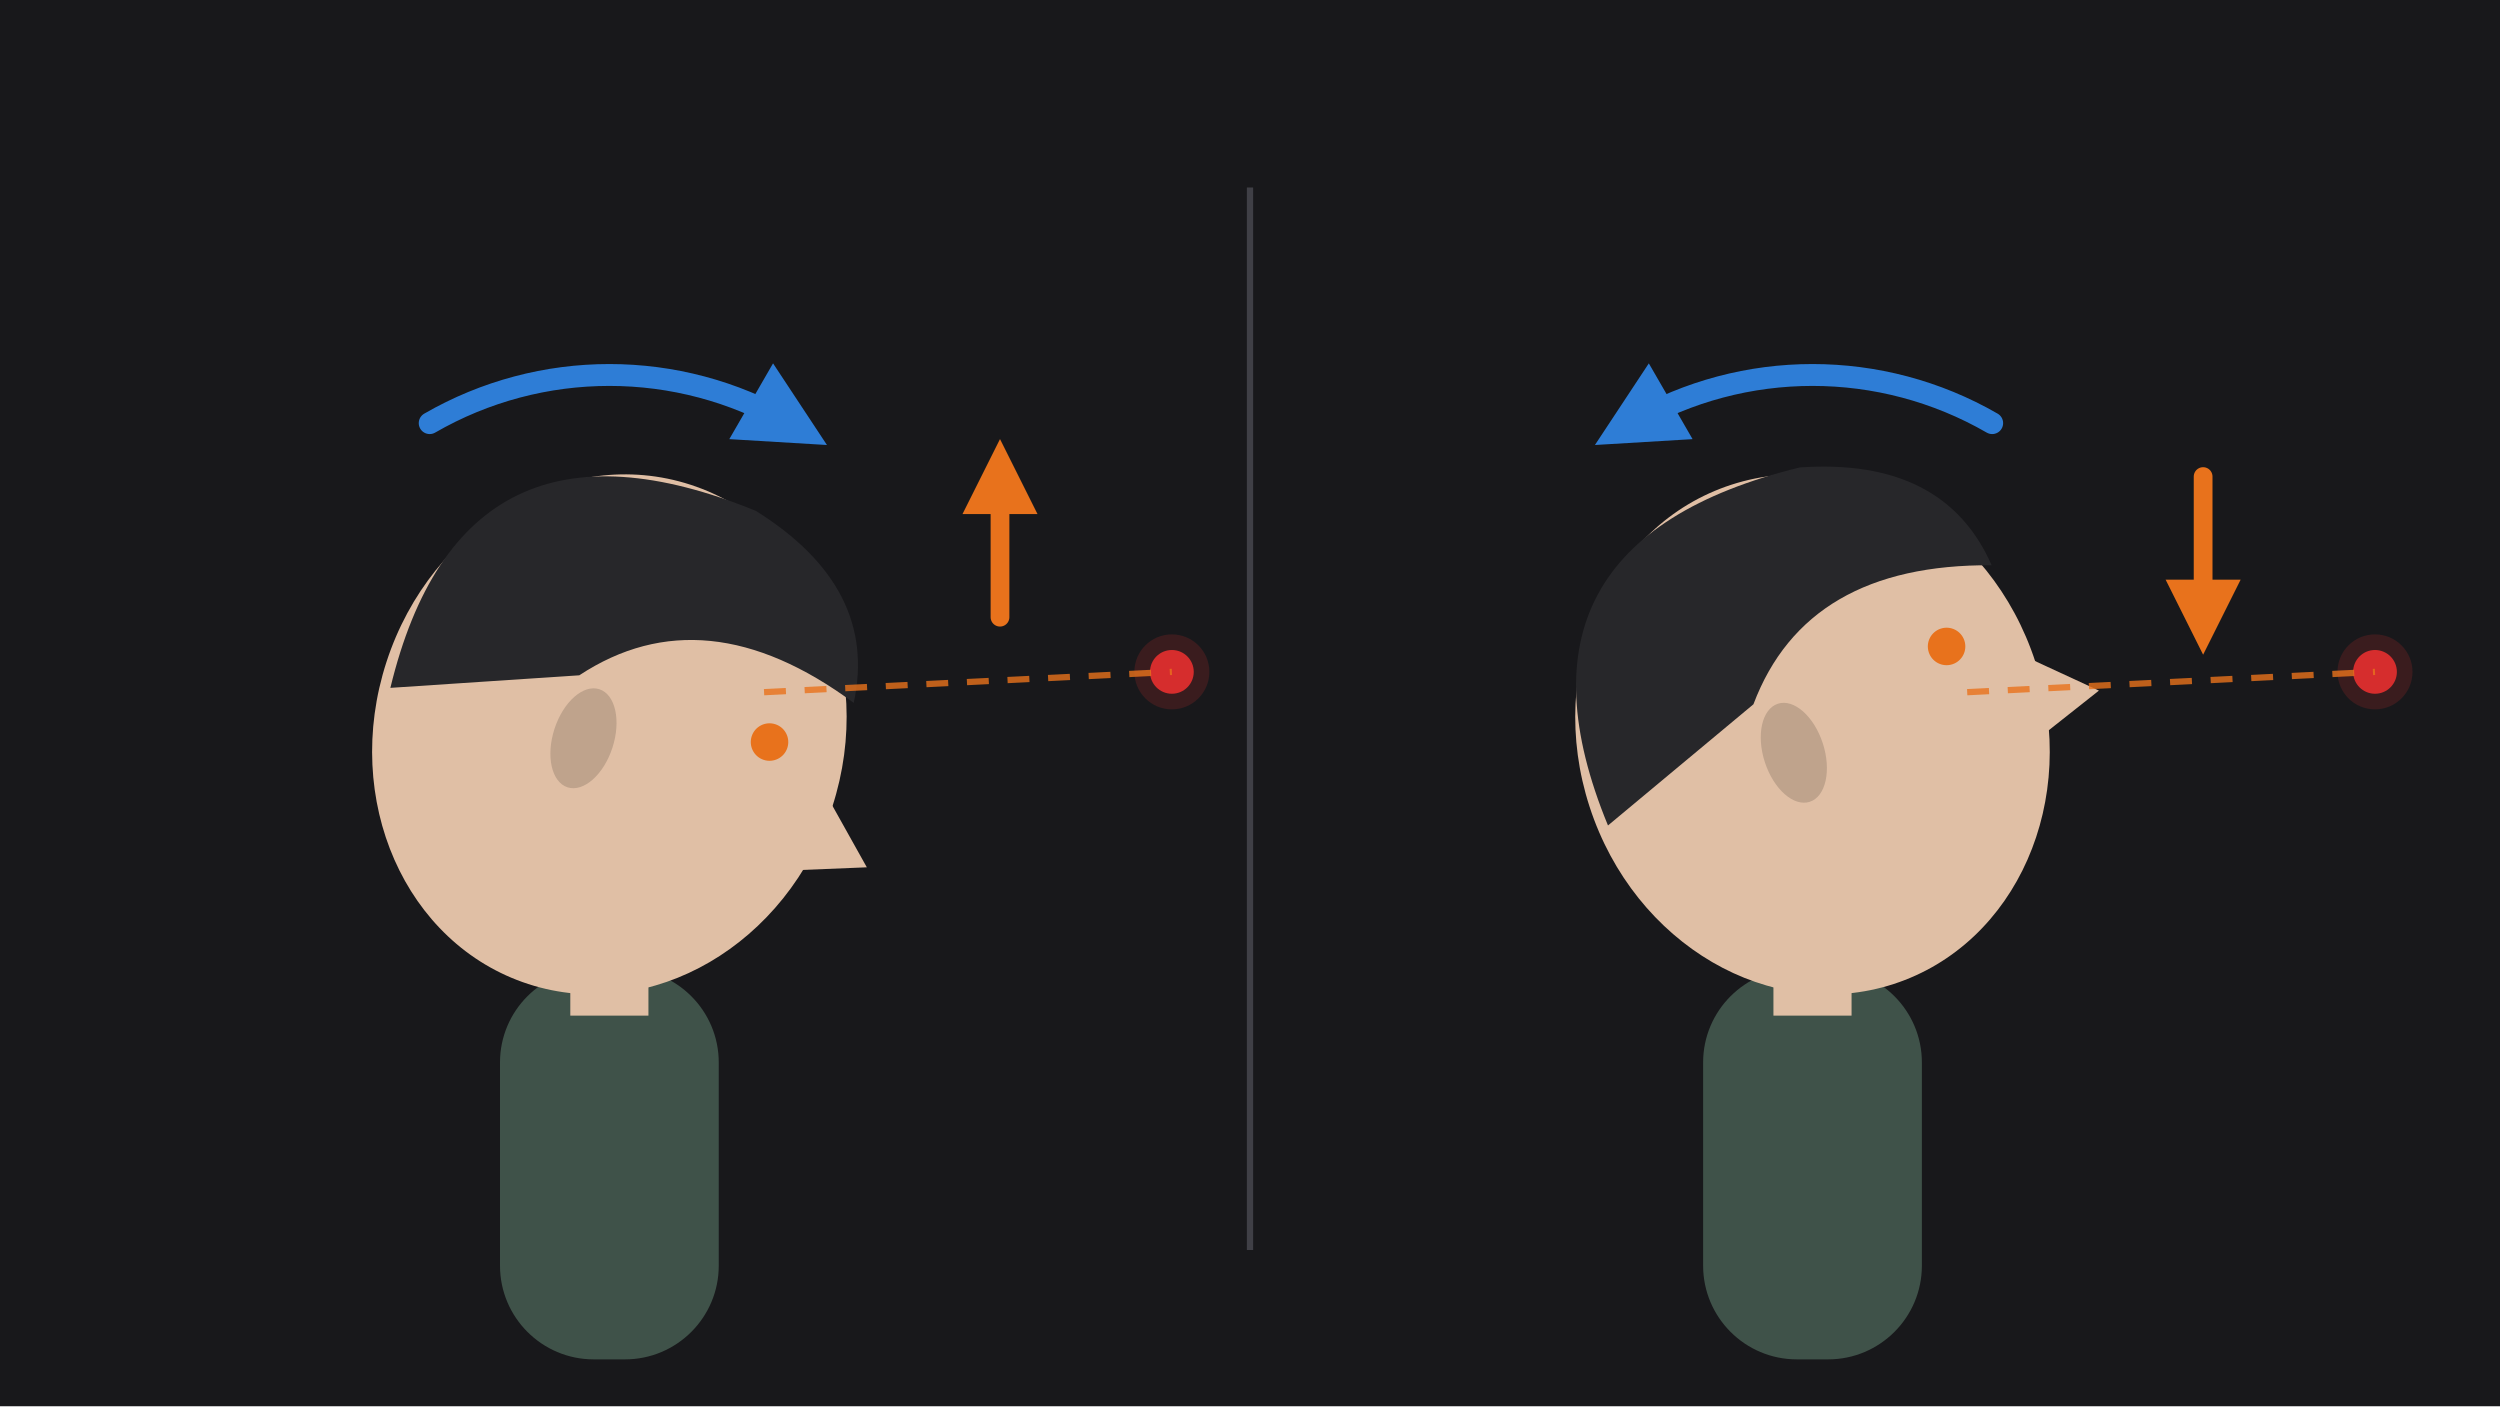
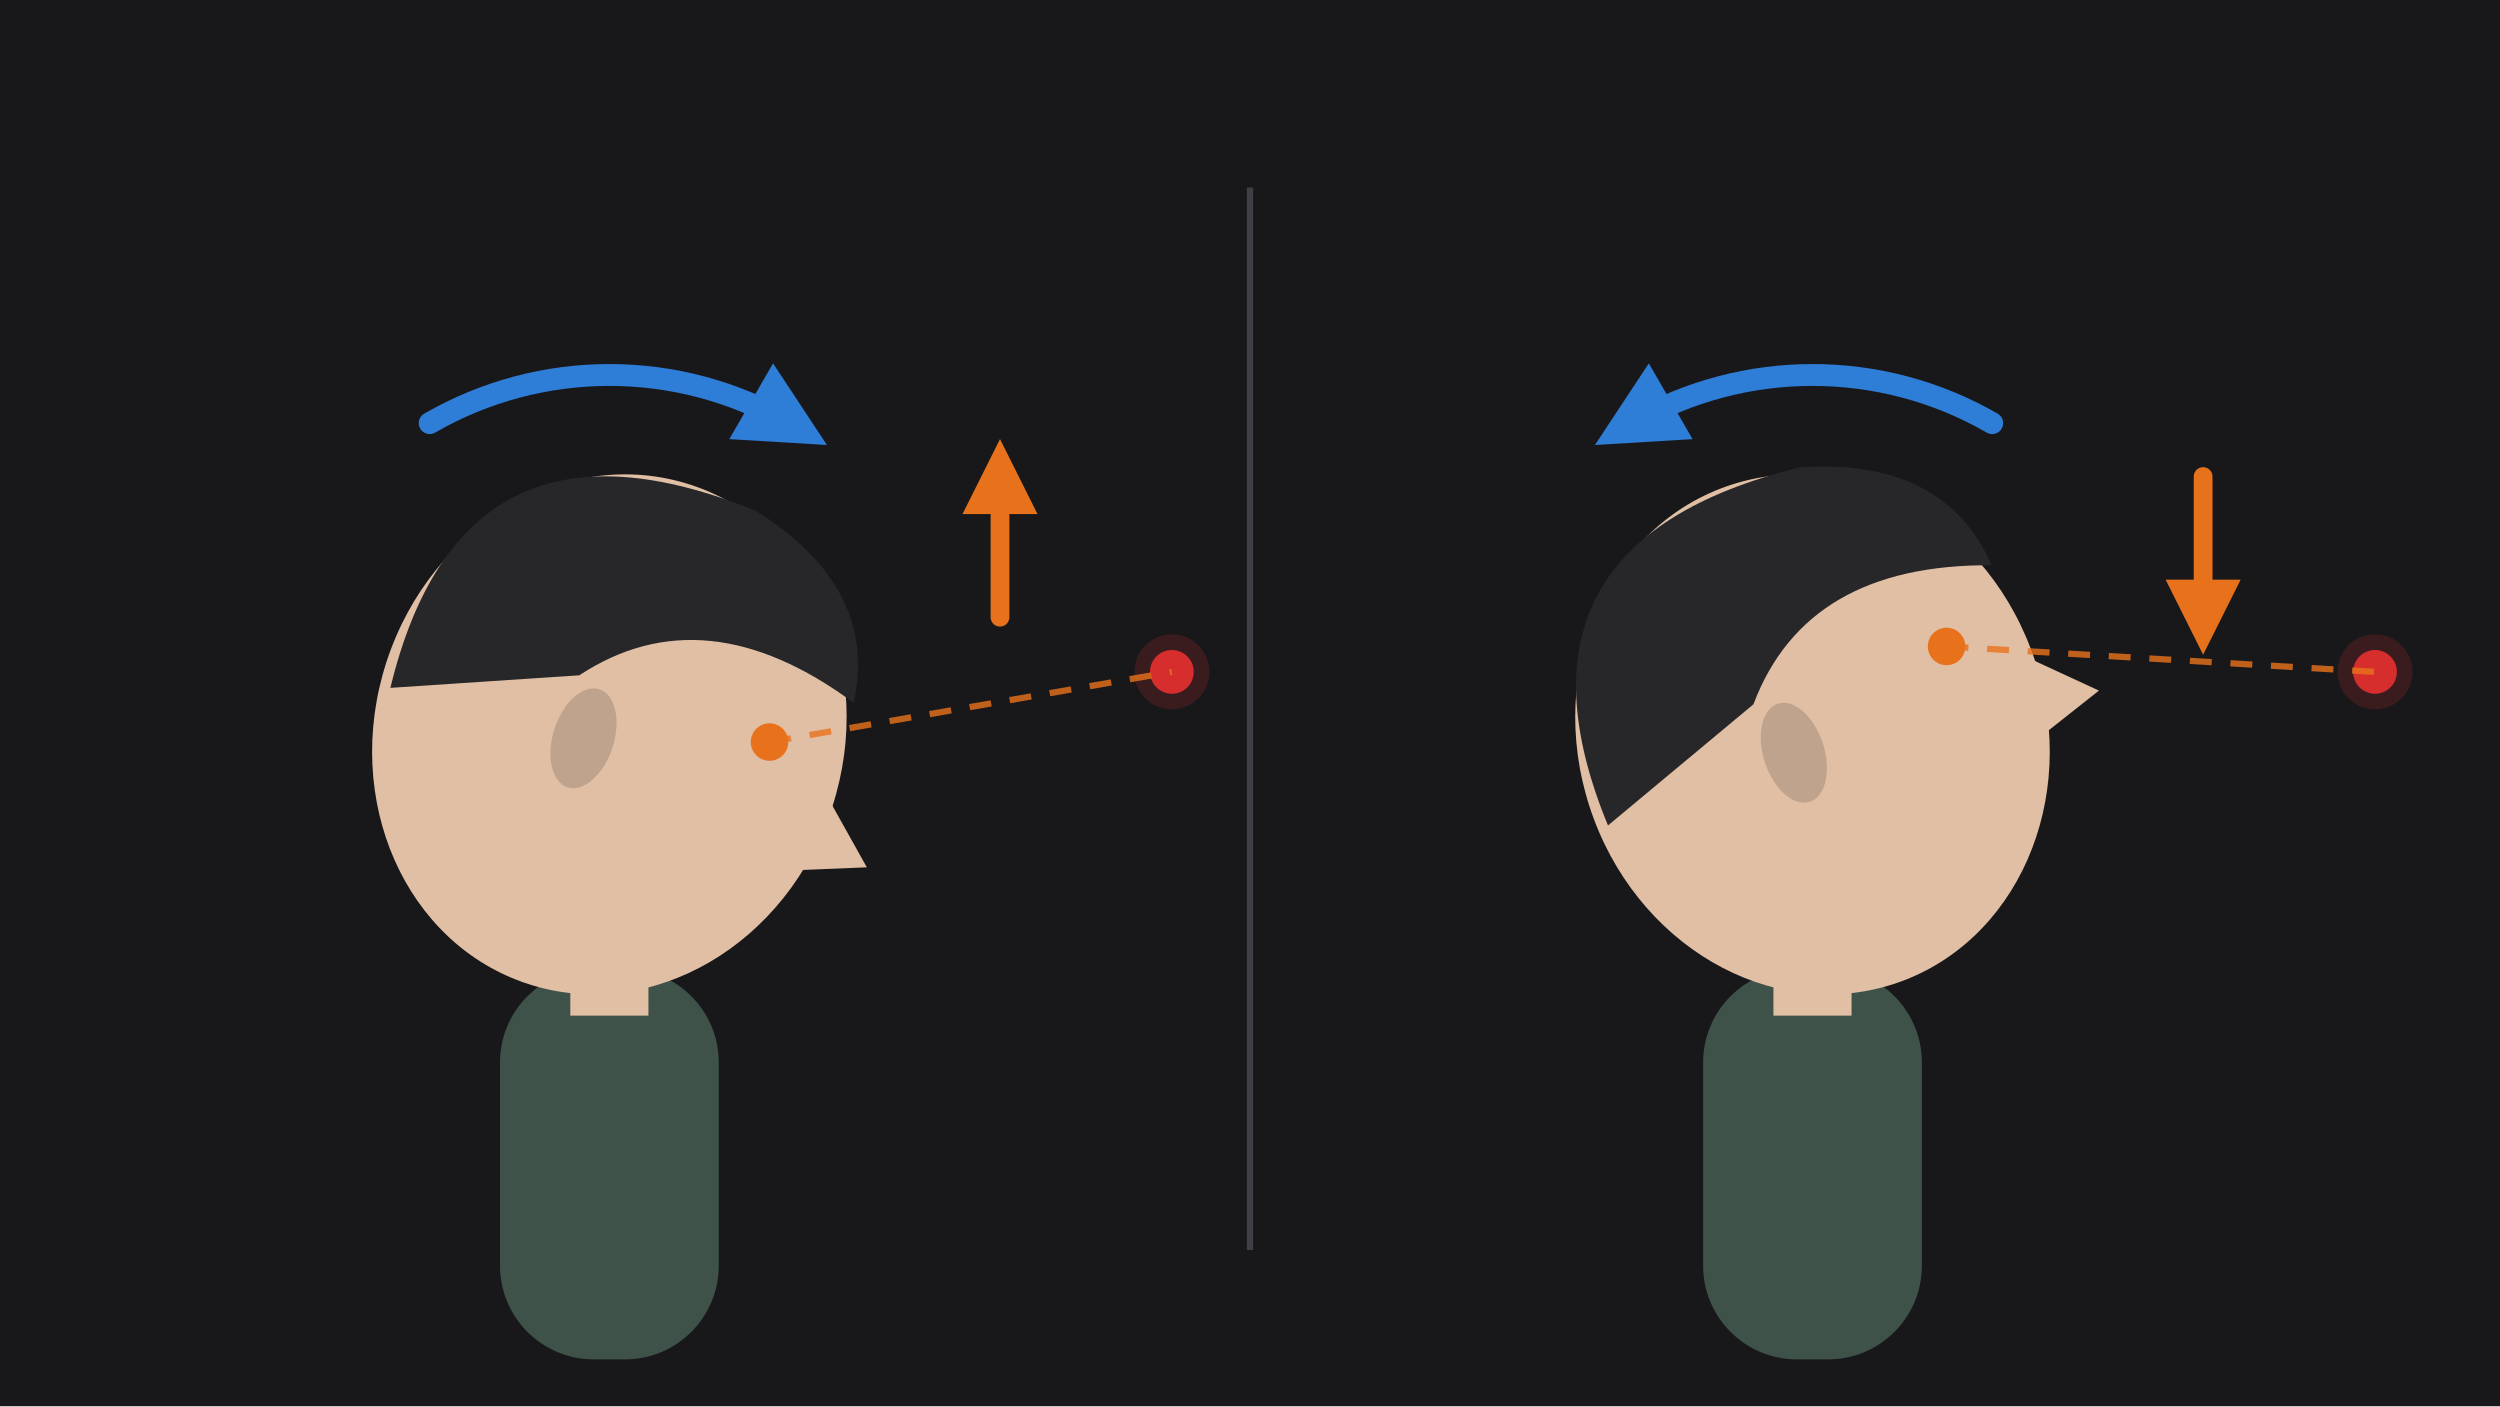
<svg xmlns="http://www.w3.org/2000/svg" viewBox="0 0 1600 900" role="img" aria-label="De perfil, en dos cuadros. A la izquierda la cabeza gira hacia abajo (flecha azul) y el ojo hacia arriba (flecha naranja); a la derecha la cabeza hacia arriba y el ojo hacia abajo. En los dos la mirada sigue sobre el punto rojo de adelante.">
  <defs>
    <marker id="pa" viewBox="0 0 10 10" refX="5" refY="5" markerWidth="4" markerHeight="4" orient="auto-start-reverse">
      <path d="M0,0L10,5L0,10Z" fill="#2e7dd6" />
    </marker>
    <marker id="pn" viewBox="0 0 10 10" refX="5" refY="5" markerWidth="4" markerHeight="4" orient="auto-start-reverse">
      <path d="M0,0L10,5L0,10Z" fill="#e8721c" />
    </marker>
    <marker id="pg" viewBox="0 0 10 10" refX="5" refY="5" markerWidth="4" markerHeight="4" orient="auto-start-reverse">
      <path d="M0,0L10,5L0,10Z" fill="#71717a" />
    </marker>
  </defs>
  <rect width="1600" height="900" fill="#18181b" />
  <rect x="320" y="620" width="140" height="250" rx="60" fill="#3f5249" />
  <rect x="365" y="570" width="50" height="80" fill="#e0bfa5" />
  <g transform="rotate(18 390 470)">
    <ellipse cx="390" cy="470" rx="150" ry="168" fill="#e0bfa5" />
    <path d="M247.5,485Q232.5,290 435,305Q525,327.5 532.5,402.5Q420,365 360,440Z" fill="#27272a" />
    <path d="M532.5,462.5L573,500L532.5,515Z" fill="#e0bfa5" />
    <ellipse cx="375" cy="477.5" rx="19.5" ry="33" fill="#00000026" />
    <circle cx="489" cy="443" r="12" fill="#e8721c" />
  </g>
  <circle cx="750" cy="430" r="24" fill="#d62d2d" fill-opacity="0.18" />
  <circle cx="750" cy="430" r="14" fill="#d62d2d" />
-   <line x1="489" y1="443" x2="750" y2="430" stroke="#e8721c" stroke-width="4" stroke-dasharray="14 12" stroke-opacity="0.8" />
+   <line x1="492.5" y1="474.9" x2="750" y2="430" stroke="#e8721c" stroke-width="4" stroke-dasharray="14 12" stroke-opacity="0.8" />
  <path d="M275,270.8A230,230 0 0 1 505,270.8" fill="none" stroke="#2e7dd6" stroke-width="14" stroke-linecap="round" marker-end="url(#pa)" />
  <path d="M640,395L640,305" fill="none" stroke="#e8721c" stroke-width="12" stroke-linecap="round" marker-end="url(#pn)" />
  <line x1="800" y1="120" x2="800" y2="800" stroke="#3f3f46" stroke-width="4" />
  <rect x="1090" y="620" width="140" height="250" rx="60" fill="#3f5249" />
  <rect x="1135" y="570" width="50" height="80" fill="#e0bfa5" />
  <g transform="rotate(-18 1160 470)">
    <ellipse cx="1160" cy="470" rx="150" ry="168" fill="#e0bfa5" />
    <path d="M1017.5,485Q1002.5,290 1205,305Q1295,327.5 1302.5,402.5Q1190,365 1130,440Z" fill="#27272a" />
    <path d="M1302.5,462.5L1343,500L1302.5,515Z" fill="#e0bfa5" />
    <ellipse cx="1145" cy="477.5" rx="19.5" ry="33" fill="#00000026" />
    <circle cx="1259" cy="443" r="12" fill="#e8721c" />
  </g>
  <circle cx="1520" cy="430" r="24" fill="#d62d2d" fill-opacity="0.18" />
  <circle cx="1520" cy="430" r="14" fill="#d62d2d" />
-   <line x1="1259" y1="443" x2="1520" y2="430" stroke="#e8721c" stroke-width="4" stroke-dasharray="14 12" stroke-opacity="0.8" />
+   <line x1="1245.8" y1="413.7" x2="1520" y2="430" stroke="#e8721c" stroke-width="4" stroke-dasharray="14 12" stroke-opacity="0.8" />
  <path d="M1275,270.8A230,230 0 0 0 1045,270.8" fill="none" stroke="#2e7dd6" stroke-width="14" stroke-linecap="round" marker-end="url(#pa)" />
  <path d="M1410,305L1410,395" fill="none" stroke="#e8721c" stroke-width="12" stroke-linecap="round" marker-end="url(#pn)" />
</svg>
